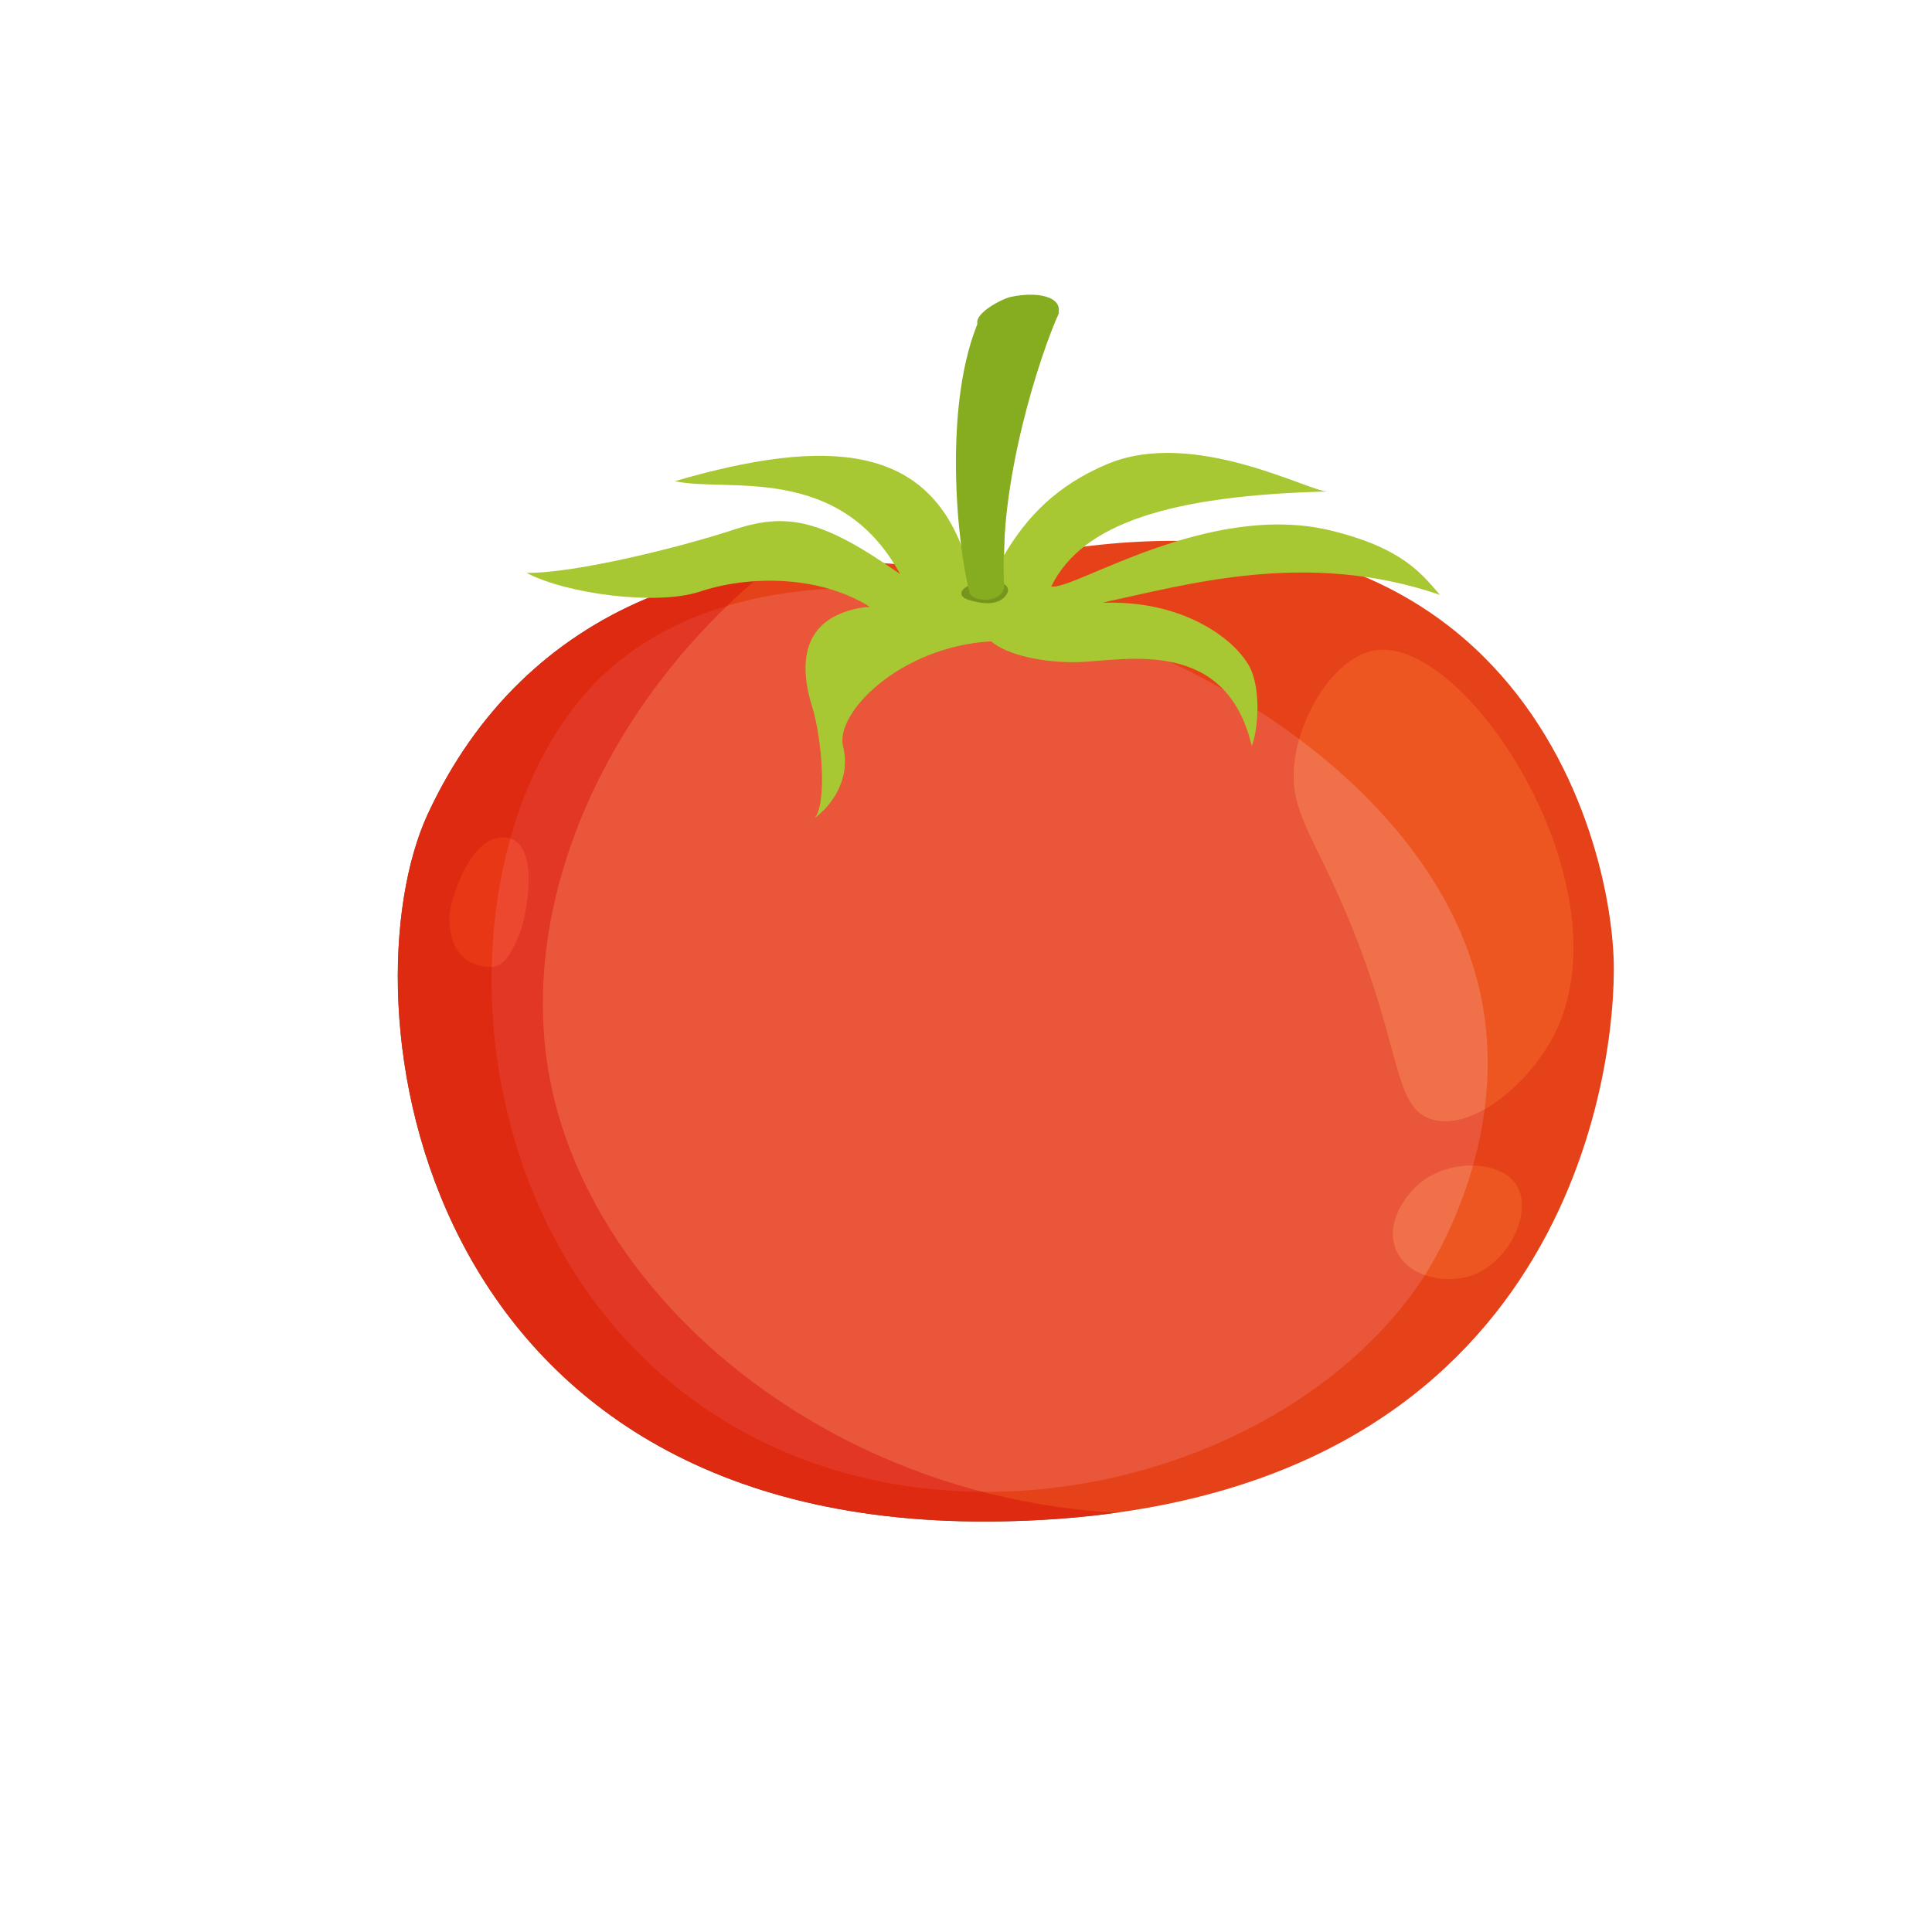
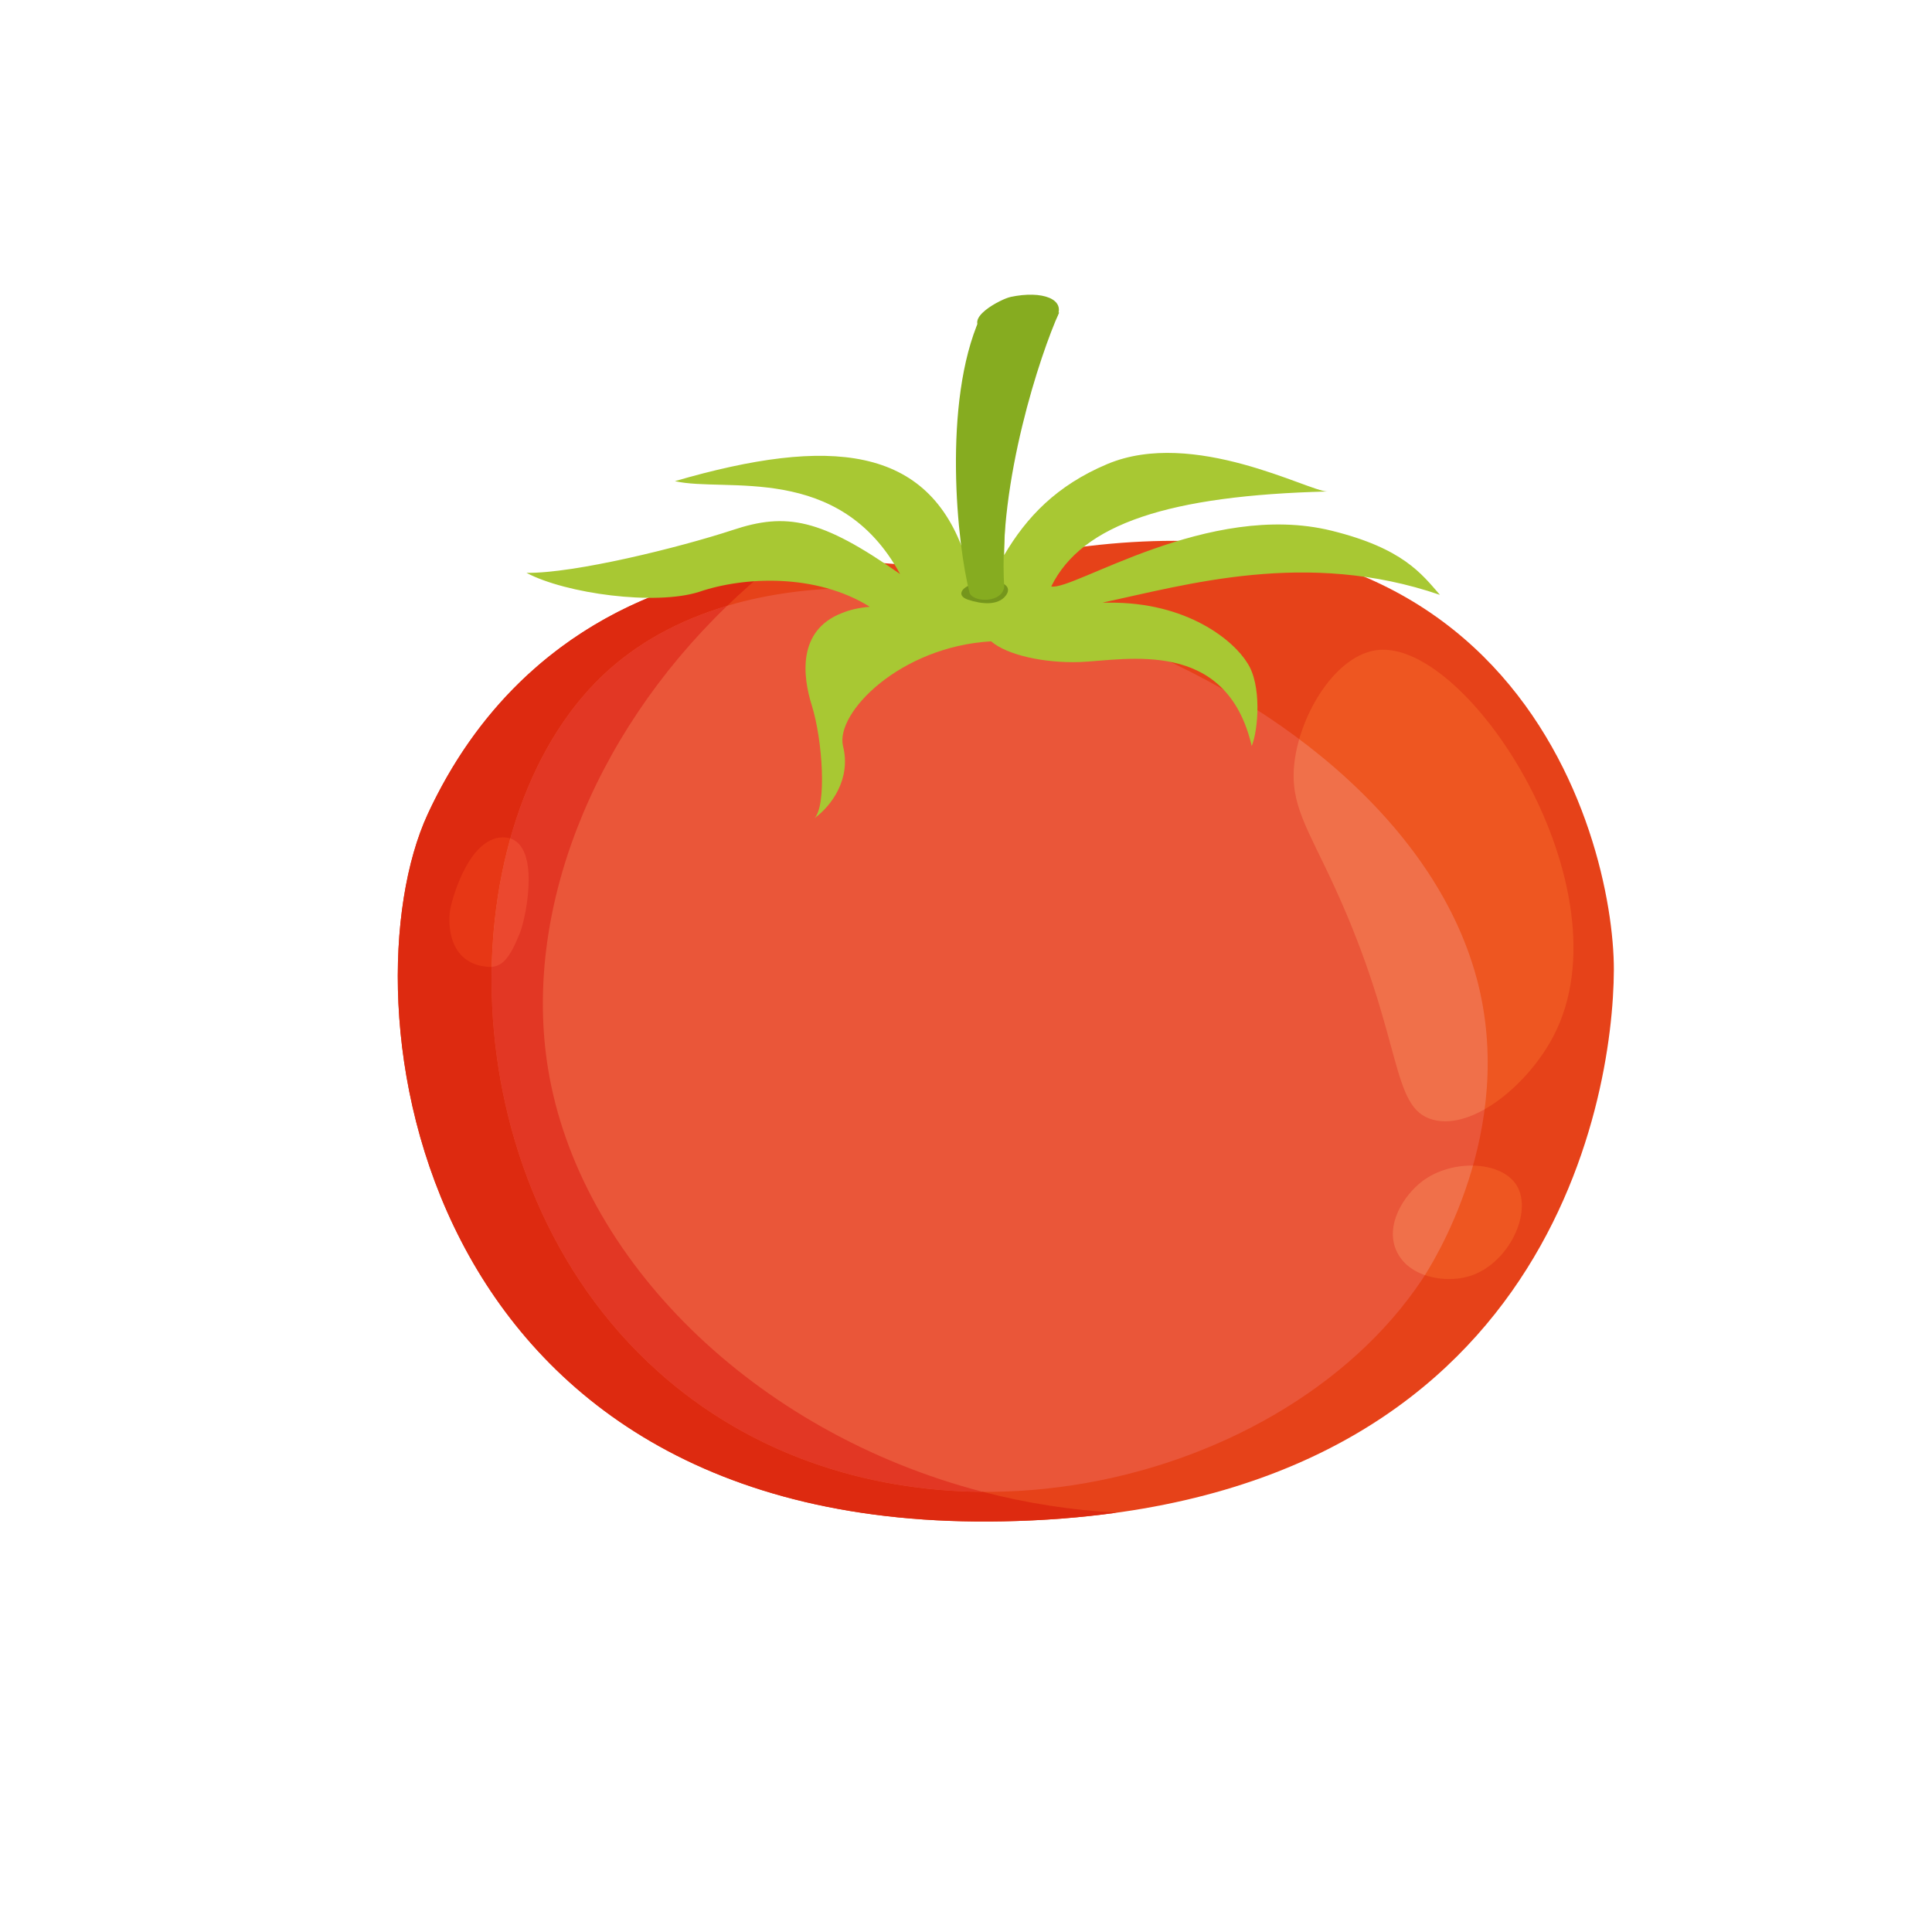
<svg xmlns="http://www.w3.org/2000/svg" viewBox="0 0 540 540">
  <defs>
    <style>
      .cls-1 {
+         fill: #e23724;
+       }
+ 
+       .cls-2 {
        fill: #86ac20;
      }

-       .cls-2 {
+       .cls-3 {
+         fill: #dd2a10;
+       }
+ 
+       .cls-4 {
        isolation: isolate;
      }

-       .cls-3 {
+       .cls-5 {
        fill: #ea5639;
      }

-       .cls-4 {
+       .cls-6 {
        fill: #c9c9c9;
+         mix-blend-mode: overlay;
        opacity: .53;
-       }
- 
-       .cls-4, .cls-5 {
-         mix-blend-mode: overlay;
-       }
- 
-       .cls-5 {
-         fill: #515151;
-       }
- 
-       .cls-6 {
-         clip-path: url(#clippath);
      }

      .cls-7 {
        fill: #a8c833;
      }

      .cls-8 {
-         fill: none;
+         fill: #75961c;
      }

      .cls-9 {
-         fill: #75961c;
-       }
- 
-       .cls-10 {
        fill: #e64219;
      }
    </style>
-     <clipPath id="clippath">
-       <path class="cls-8" d="m266.94,159.91c-61.96-11.14-120.14,8.84-147.4,67.67-23.67,51.33-4.96,200.95,160.87,197.64,151.59-2.86,170.53-117.11,170.67-154.14.05-37.3-29.09-152.25-184.14-111.17Z" />
-     </clipPath>
  </defs>
-   <g class="cls-2">
+   <g class="cls-4">
    <g id="_Layer_" data-name="&amp;lt;Layer&amp;gt;">
      <g>
        <g>
          <g>
-             <path class="cls-10" d="m266.94,159.91c-61.96-11.14-120.14,8.84-147.4,67.67-23.67,51.33-4.96,200.95,160.87,197.64,151.59-2.86,170.53-117.11,170.67-154.14.05-37.3-29.09-152.25-184.14-111.17Z" />
-             <path class="cls-3" d="m412.68,273.26c-23.7-87.67-182.04-143.62-244.24-84.47-42.88,40.78-44.58,140.55,15.27,194.37,65.52,58.93,173.57,34.68,213.71-25.44,2.63-3.94,26.88-41.5,15.27-84.47Z" />
-             <g class="cls-6">
-               <path class="cls-5" d="m300.74,118.58c-99.69,20.29-159.23,108.65-147.56,180.13,13.36,81.83,121.9,152.84,235.08,112.96-12.39,20.8-50.46,78.4-116.01,92.61-111.29,24.12-251.89-87.67-242.2-209.64,8.45-106.38,129.9-203.8,270.7-176.06Z" />
+             <path class="cls-9" d="m266.94,159.91c-61.96-11.14-120.14,8.84-147.4,67.67-23.67,51.33-4.96,200.95,160.87,197.64,151.59-2.86,170.53-117.11,170.67-154.14.05-37.3-29.09-152.25-184.14-111.17Z" />
+             <path class="cls-5" d="m412.68,273.26c-23.7-87.67-182.04-143.62-244.24-84.47-42.88,40.78-44.58,140.55,15.27,194.37,65.52,58.93,173.57,34.68,213.71-25.44,2.63-3.94,26.88-41.5,15.27-84.47Z" />
+             <g>
+               <path class="cls-3" d="m168.44,188.79c9.59-9.12,21.47-15.5,34.79-19.45,4.04-3.9,8.3-7.66,12.76-11.25-41.39,5.05-76.89,27.26-96.46,69.49-23.67,51.33-4.96,200.95,160.87,197.64,11.29-.21,21.84-1.06,31.71-2.43-12.91-.7-25.44-2.7-37.43-5.82-32.42-.19-65.03-10.47-90.97-33.81-59.84-53.82-58.14-153.6-15.27-194.37Z" />
+               <path class="cls-1" d="m153.18,298.7c-7.05-43.21,11.92-92.58,50.05-129.36-13.32,3.95-25.2,10.33-34.79,19.45-42.88,40.78-44.58,140.55,15.27,194.37,25.94,23.33,58.55,33.62,90.97,33.81-64.09-16.64-112.83-65.17-121.5-118.27Z" />
            </g>
-             <path class="cls-4" d="m136.08,270.21c4.3.48,6.41-2.47,9.27-9.51,1.76-4.51,5.99-25.42-3.92-26.61-10.19-1.03-15.17,17.33-15.64,20.38-.55,3.49-.61,14.7,10.29,15.74Z" />
+             <path class="cls-6" d="m136.08,270.21c4.3.48,6.41-2.47,9.27-9.51,1.76-4.51,5.99-25.42-3.92-26.61-10.19-1.03-15.17,17.33-15.64,20.38-.55,3.49-.61,14.7,10.29,15.74Z" />
            <g>
              <path class="cls-7" d="m147.16,160.11c13.36.19,42.71-7.07,57.61-11.96,15.04-5.01,24.7-3.22,46.81,12.3-17.07-31.32-48.83-22.71-62.94-25.97,43.4-12.62,70.85-9.95,81.15,21-4.5-26.13-.89-54.46,4.12-66.63.44-1.06,4.63.59,6.52-2.63,2.27-3.88,15.58-2.42,14.55,1.85-13.7,20.07-13.82,49.3-14.31,67.08,6.24-10.61,14.64-19.47,28.81-25.44,24.12-10.15,56.45,7.7,61.52,7.66-44.07,1.12-68.56,8.99-77.17,26.54,6.03,1.35,43.95-24.08,78.38-15.57,19.88,4.92,25.1,11.99,30.26,17.93-37.3-12.81-70.98-2.77-94.3,2.15.58,0,1.14.01,1.71.03,22.01-.23,34.97,10.65,38.75,16.85,4.05,6.08,3.09,18.65,1.23,23.22-7.09-30.42-35.13-23.99-48.11-23.47-9.9.31-20.29-1.94-24.73-5.8-25.48,1.5-43.56,19.99-41.4,29.26,2.35,9.23-3.29,16.79-7.95,20.16,3.38-3.55,2.3-21.58-.76-31.49-2.57-8.12-4.1-21,8.42-25.83,2.15-.89,4.72-1.5,7.79-1.75-15.09-9.41-35.25-8.44-47.72-4.17-12.19,3.89-37.25.52-48.25-5.32-.17-.09.15.05,0,0Z" />
-               <path class="cls-9" d="m276.82,162.93c2.62-.87,6.46.77,4.28,3.57-2.18,2.81-6.7,2.39-10.54,1.11-3.84-1.28-1.05-4.09,1.94-4.38,2.99-.3,4.33-.3,4.33-.3Z" />
-               <path class="cls-1" d="m296.03,87.36c-5.28,11.65-17.11,47.4-15.35,76.63-.48,4.49-8.29,4.51-9.63,1.86-3.53-13.28-7.7-53.45,2.87-76.99,6.15-4.26,22.11-1.5,22.11-1.5Z" />
-               <path class="cls-1" d="m282.48,83c-2.43.45-13.76,6.19-7.47,9.43,6.63,2.83,18.46.04,20.36-3.75,2.67-5.08-4.05-7.56-12.89-5.69Z" />
+               <path class="cls-8" d="m276.82,162.93c2.62-.87,6.46.77,4.28,3.57-2.18,2.81-6.7,2.39-10.54,1.11-3.84-1.28-1.05-4.09,1.94-4.38,2.99-.3,4.33-.3,4.33-.3Z" />
+               <path class="cls-2" d="m296.03,87.36c-5.28,11.65-17.11,47.4-15.35,76.63-.48,4.49-8.29,4.51-9.63,1.86-3.53-13.28-7.7-53.45,2.87-76.99,6.15-4.26,22.11-1.5,22.11-1.5Z" />
+               <path class="cls-2" d="m282.48,83c-2.43.45-13.76,6.19-7.47,9.43,6.63,2.83,18.46.04,20.36-3.75,2.67-5.08-4.05-7.56-12.89-5.69Z" />
            </g>
          </g>
-           <path class="cls-4" d="m385.2,181.67c-11.71,1.18-21.82,17.72-23.41,31.55-1.33,11.56,3.65,18.19,11.19,34.6,19.59,42.63,15.36,61.78,27.48,65.13,11.19,3.09,26.83-9.93,33.85-23.56,21.06-40.9-23.56-110.3-49.11-107.72Z" />
+           <path class="cls-6" d="m385.2,181.67c-11.71,1.18-21.82,17.72-23.41,31.55-1.33,11.56,3.65,18.19,11.19,34.6,19.59,42.63,15.36,61.78,27.48,65.13,11.19,3.09,26.83-9.93,33.85-23.56,21.06-40.9-23.56-110.3-49.11-107.72Z" />
        </g>
-         <path class="cls-4" d="m423.88,331.27c-4.31-6.89-18.22-7.36-26.46-1.02-5,3.85-10.37,12.09-7.12,19.34,3.31,7.38,13.52,9.17,20.35,7.12,11-3.3,17.91-17.96,13.23-25.44Z" />
+         <path class="cls-6" d="m423.88,331.27c-4.31-6.89-18.22-7.36-26.46-1.02-5,3.85-10.37,12.09-7.12,19.34,3.31,7.38,13.52,9.17,20.35,7.12,11-3.3,17.91-17.96,13.23-25.44Z" />
      </g>
    </g>
  </g>
</svg>
